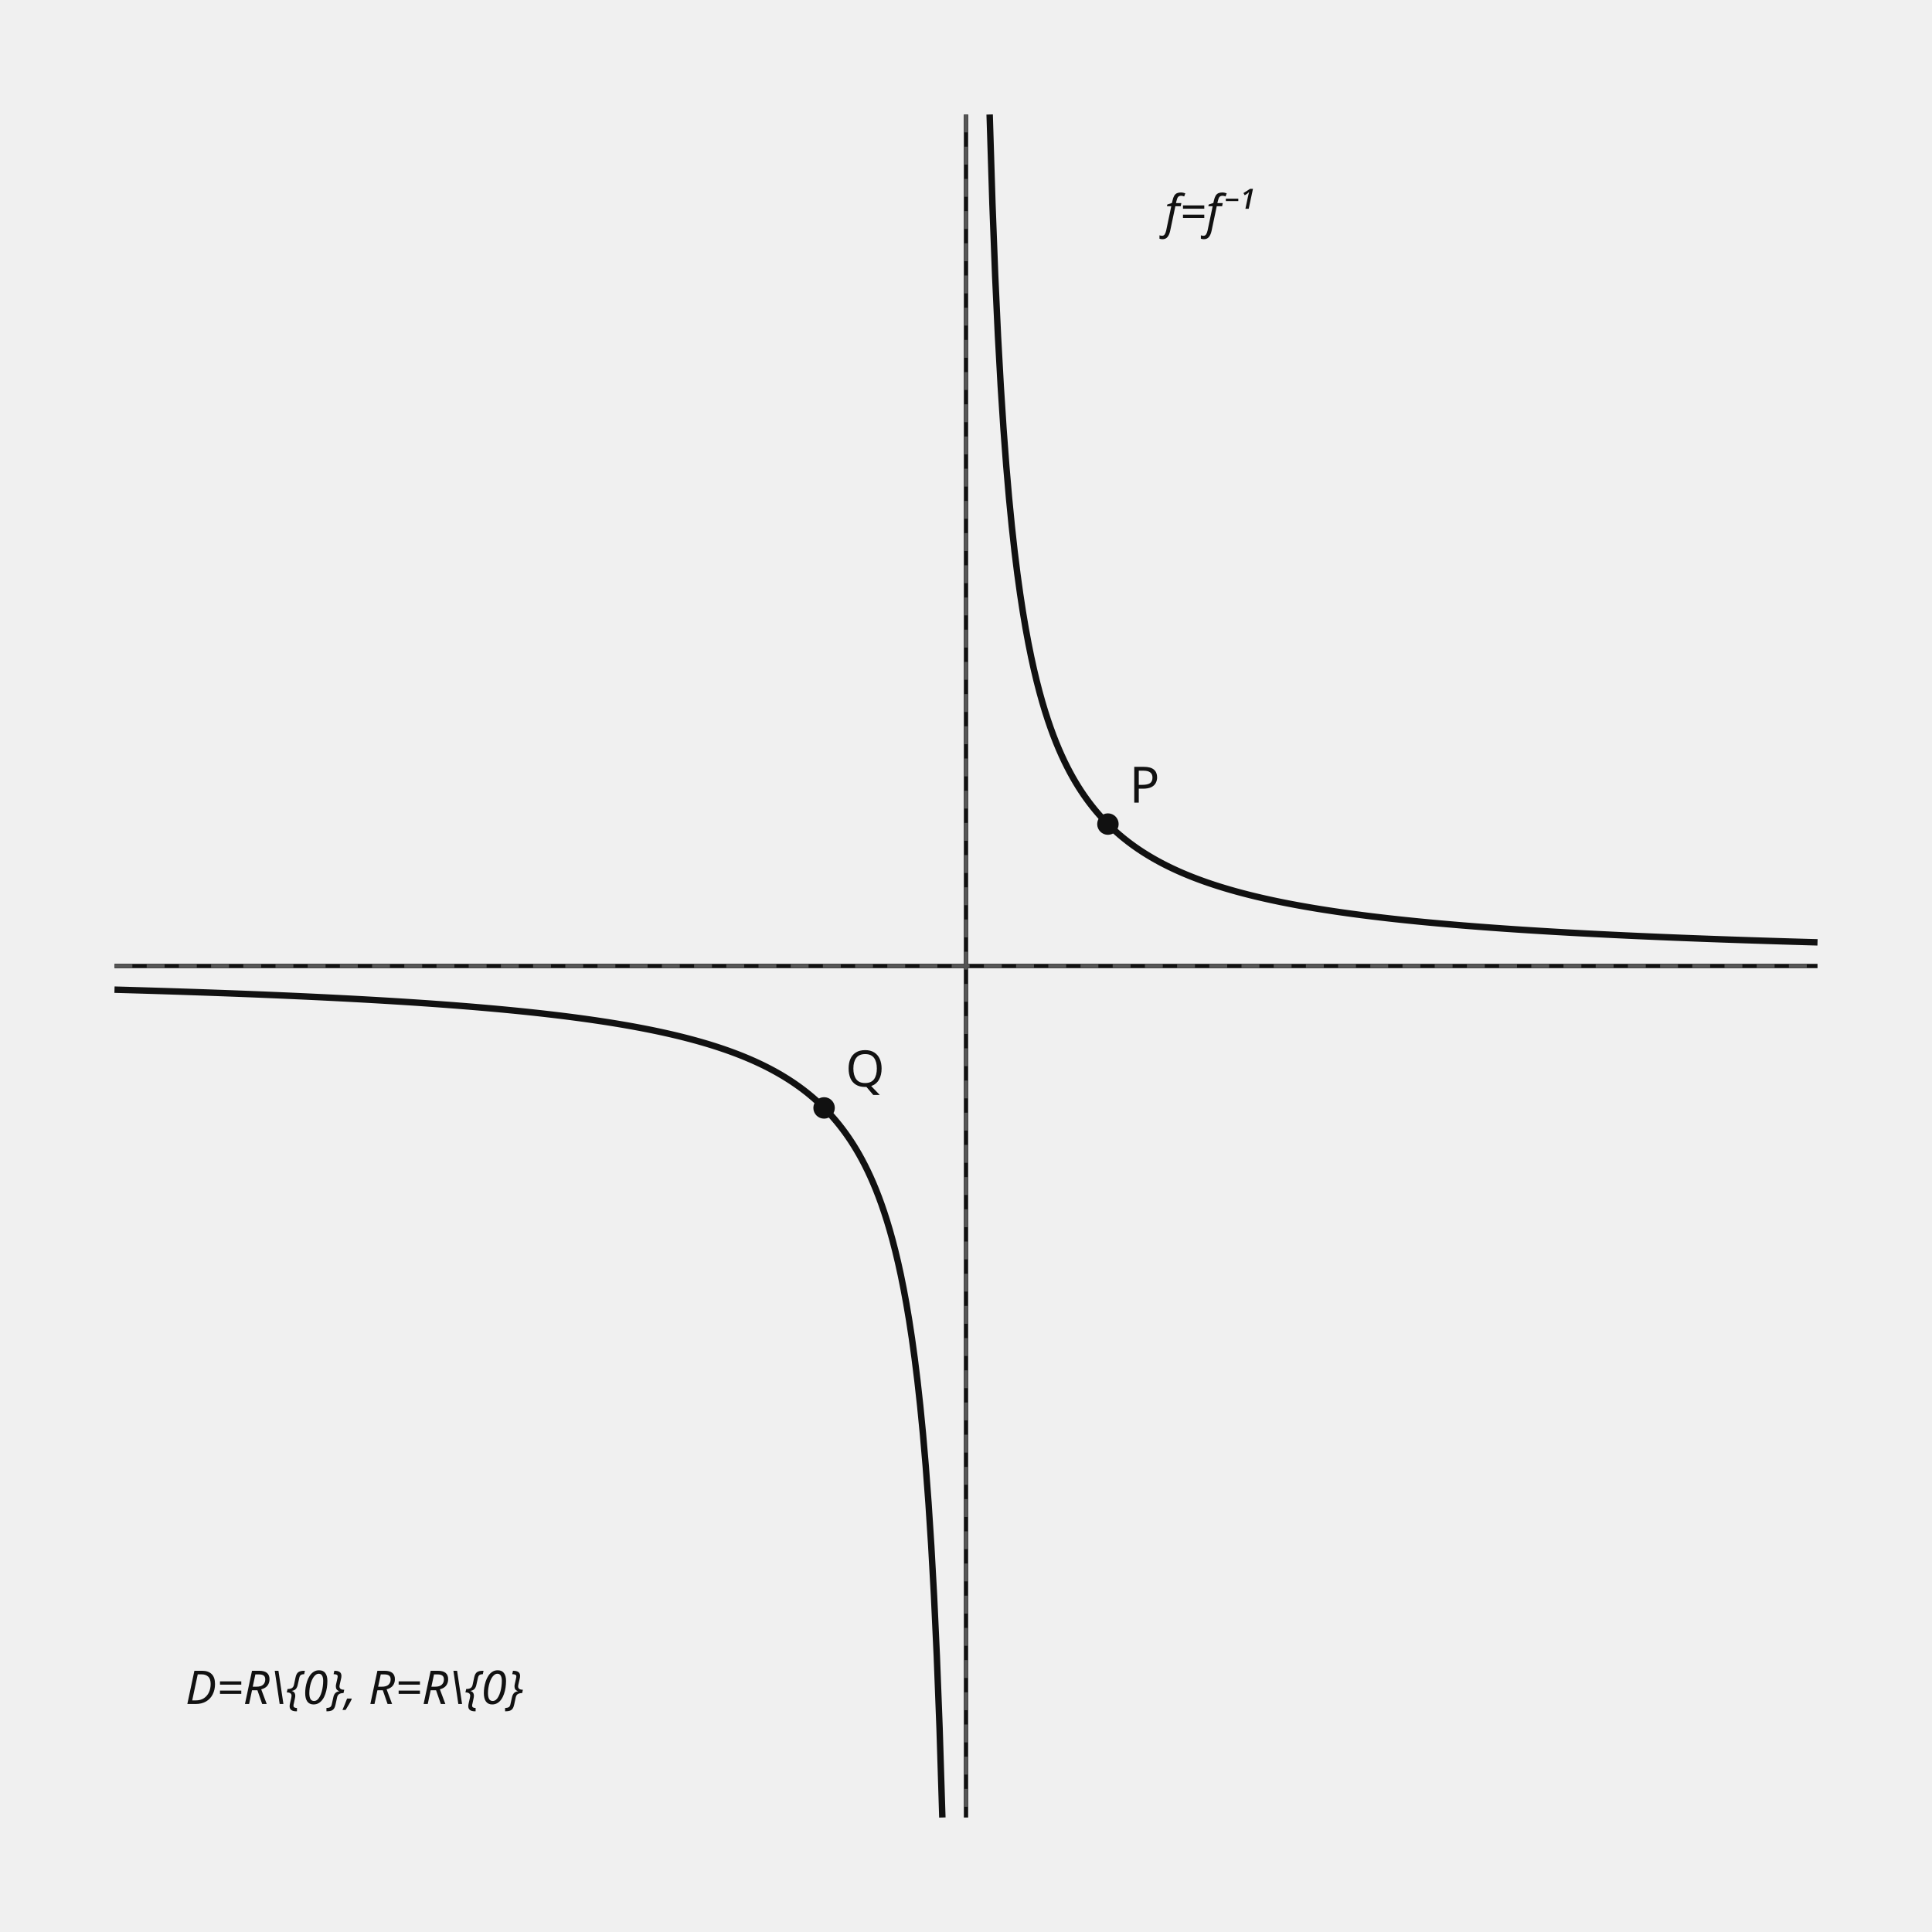
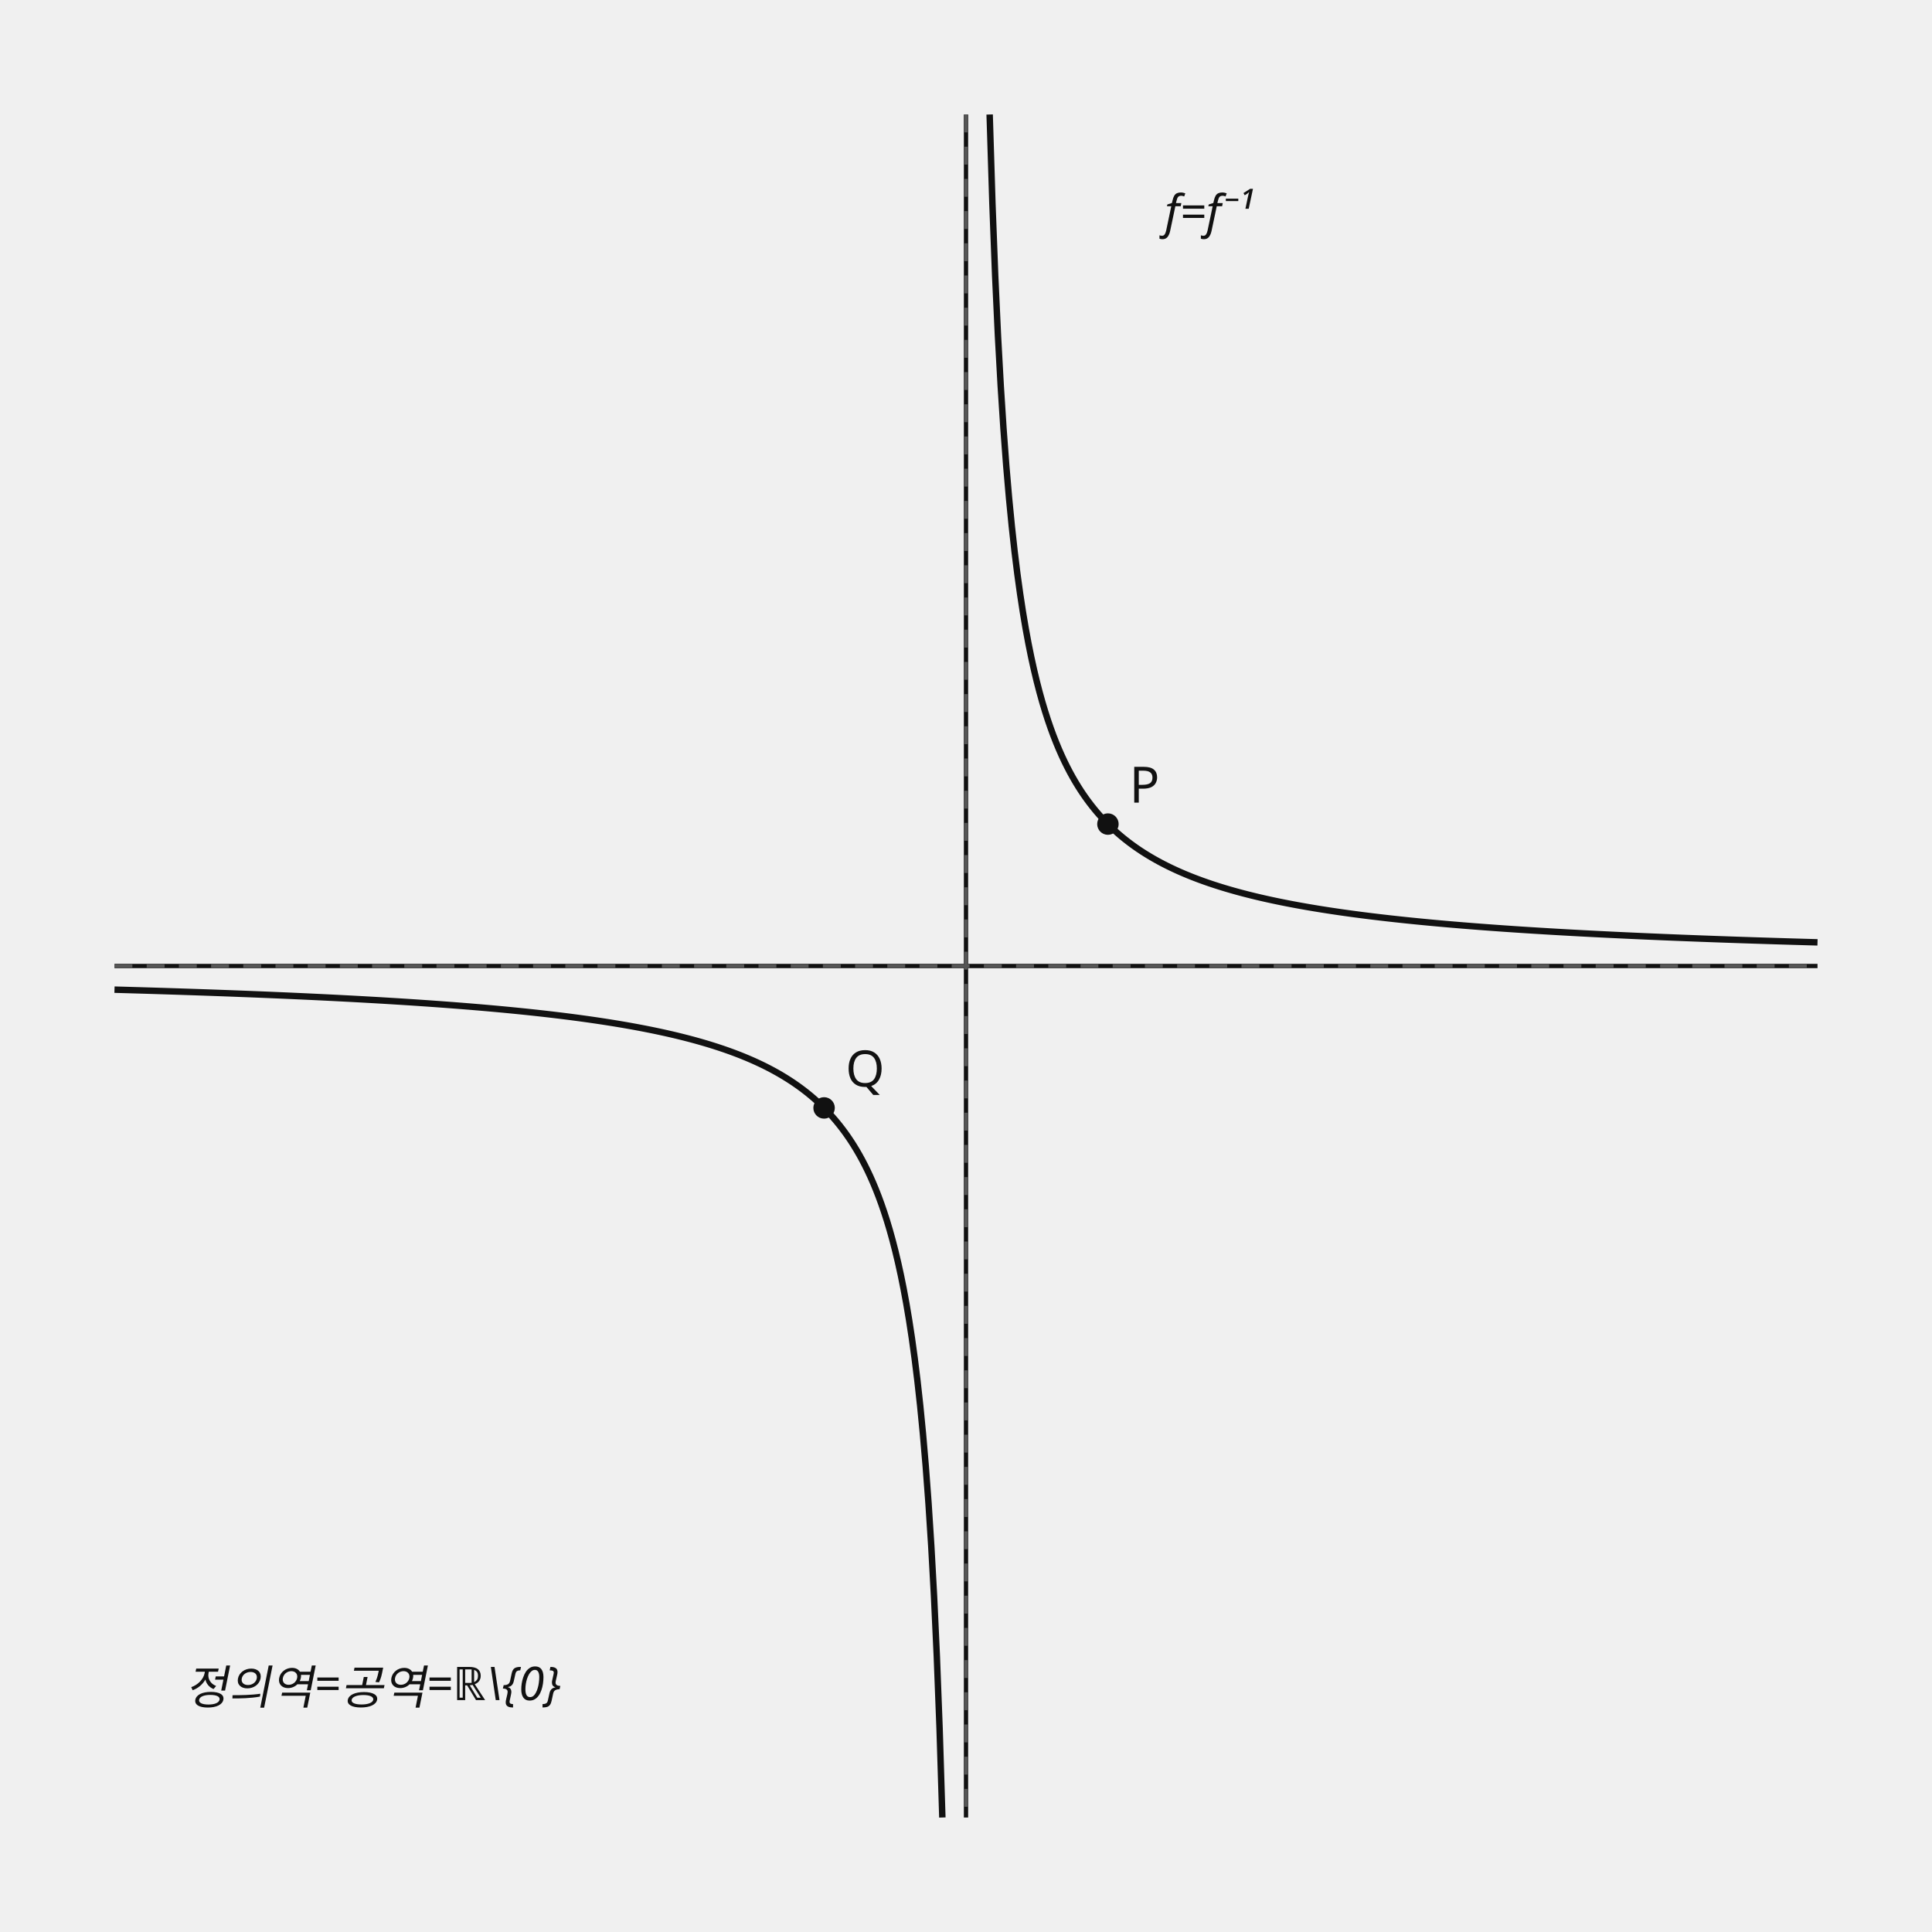
<svg xmlns="http://www.w3.org/2000/svg" data-graph-case="h1-25-palmas-2final-q14-reciprocal-domain-range" data-fact-hash="a506ee57b22402c6c3033eeca2972cda40853c414d5248dd96e80f5adf85854f" data-visual-provenance="reconstructed_from_independent_solution_facts" width="540" height="540" viewBox="0 0 540 540" role="img">
  <style>.axis{stroke:#111;stroke-width:1.2}.shape,.curve{fill:none;stroke:#111;stroke-width:1.8}.guide{fill:none;stroke:#555;stroke-width:1;stroke-dasharray:5 4}.point{fill:#111}.radius{fill:none;stroke:#1f4e79;stroke-width:1.5}.tangent{fill:none;stroke:#111;stroke-width:2.1}.perpendicular{fill:none;stroke:#555;stroke-width:1;stroke-dasharray:3 3}.right-angle{fill:none;stroke:#111;stroke-width:1.2}.center-point{fill:#1f4e79}.element-label,.annotation{font:13px sans-serif}.annotation{font-style:italic}text{font:14px sans-serif;fill:#111}.cell{fill:#fff;stroke:#111;stroke-width:1}.cell-text{text-anchor:middle;dominant-baseline:middle;font:13px sans-serif}</style>
  <line x1="270" y1="32" x2="270" y2="508" class="axis" />
  <line x1="32" y1="270" x2="508" y2="270" class="axis" />
  <line x1="270" y1="32" x2="270" y2="508" class="guide" />
  <line x1="32" y1="270" x2="508" y2="270" class="guide" />
  <polyline points="32,276.611 32.774,276.633 33.548,276.654 34.322,276.676 35.096,276.698 35.869,276.72 36.643,276.743 37.417,276.765 38.191,276.788 38.965,276.81 39.739,276.833 40.513,276.856 41.287,276.88 42.06,276.903 42.834,276.926 43.608,276.95 44.382,276.974 45.156,276.998 45.93,277.022 46.704,277.046 47.478,277.071 48.251,277.096 49.025,277.12 49.799,277.145 50.573,277.171 51.347,277.196 52.121,277.222 52.895,277.247 53.669,277.273 54.442,277.299 55.216,277.326 55.99,277.352 56.764,277.379 57.538,277.406 58.312,277.433 59.086,277.46 59.86,277.488 60.633,277.515 61.407,277.543 62.181,277.571 62.955,277.6 63.729,277.628 64.503,277.657 65.277,277.686 66.051,277.715 66.824,277.744 67.598,277.774 68.372,277.804 69.146,277.834 69.92,277.864 70.694,277.895 71.468,277.925 72.242,277.956 73.015,277.988 73.789,278.019 74.563,278.051 75.337,278.083 76.111,278.115 76.885,278.148 77.659,278.18 78.433,278.214 79.206,278.247 79.98,278.28 80.754,278.314 81.528,278.348 82.302,278.383 83.076,278.418 83.85,278.453 84.624,278.488 85.397,278.523 86.171,278.559 86.945,278.595 87.719,278.632 88.493,278.669 89.267,278.706 90.041,278.743 90.815,278.781 91.588,278.819 92.362,278.858 93.136,278.896 93.91,278.935 94.684,278.975 95.458,279.015 96.232,279.055 97.006,279.095 97.779,279.136 98.553,279.177 99.327,279.219 100.101,279.261 100.875,279.303 101.649,279.346 102.423,279.389 103.197,279.433 103.97,279.477 104.744,279.521 105.518,279.566 106.292,279.611 107.066,279.657 107.84,279.703 108.614,279.75 109.388,279.797 110.161,279.844 110.935,279.892 111.709,279.94 112.483,279.989 113.257,280.038 114.031,280.088 114.805,280.138 115.579,280.189 116.352,280.241 117.126,280.292 117.9,280.345 118.674,280.398 119.448,280.451 120.222,280.505 120.996,280.56 121.77,280.615 122.543,280.671 123.317,280.727 124.091,280.784 124.865,280.841 125.639,280.899 126.413,280.958 127.187,281.017 127.961,281.078 128.734,281.138 129.508,281.2 130.282,281.262 131.056,281.324 131.83,281.388 132.604,281.452 133.378,281.517 134.152,281.582 134.925,281.649 135.699,281.716 136.473,281.784 137.247,281.852 138.021,281.922 138.795,281.992 139.569,282.063 140.343,282.135 141.116,282.208 141.89,282.282 142.664,282.357 143.438,282.432 144.212,282.509 144.986,282.586 145.76,282.665 146.534,282.744 147.308,282.824 148.081,282.906 148.855,282.988 149.629,283.072 150.403,283.156 151.177,283.242 151.951,283.329 152.725,283.417 153.499,283.506 154.272,283.596 155.046,283.688 155.82,283.78 156.594,283.874 157.368,283.97 158.142,284.066 158.916,284.164 159.69,284.264 160.463,284.365 161.237,284.467 162.011,284.57 162.785,284.676 163.559,284.782 164.333,284.891 165.107,285 165.881,285.112 166.654,285.225 167.428,285.34 168.202,285.457 168.976,285.575 169.75,285.695 170.524,285.817 171.298,285.941 172.072,286.067 172.845,286.195 173.619,286.325 174.393,286.457 175.167,286.592 175.941,286.728 176.715,286.867 177.489,287.008 178.263,287.152 179.036,287.298 179.81,287.446 180.584,287.597 181.358,287.751 182.132,287.907 182.906,288.066 183.68,288.228 184.454,288.393 185.227,288.561 186.001,288.732 186.775,288.906 187.549,289.083 188.323,289.264 189.097,289.448 189.871,289.636 190.645,289.828 191.418,290.023 192.192,290.222 192.966,290.425 193.74,290.633 194.514,290.844 195.288,291.06 196.062,291.281 196.836,291.506 197.609,291.735 198.383,291.97 199.157,292.21 199.931,292.456 200.705,292.706 201.479,292.963 202.253,293.225 203.027,293.494 203.8,293.768 204.574,294.049 205.348,294.337 206.122,294.632 206.896,294.934 207.67,295.244 208.444,295.561 209.218,295.887 209.991,296.22 210.765,296.563 211.539,296.915 212.313,297.276 213.087,297.646 213.861,298.028 214.635,298.419 215.409,298.822 216.182,299.237 216.956,299.663 217.73,300.102 218.504,300.555 219.278,301.021 220.052,301.502 220.826,301.997 221.6,302.509 222.373,303.037 223.147,303.583 223.921,304.147 224.695,304.73 225.469,305.334 226.243,305.959 227.017,306.606 227.791,307.277 228.564,307.973 229.338,308.696 230.112,309.447 230.886,310.227 231.66,311.039 232.434,311.885 233.208,312.766 233.982,313.684 234.755,314.644 235.529,315.646 236.303,316.694 237.077,317.792 237.851,318.942 238.625,320.149 239.399,321.418 240.173,322.752 240.946,324.157 241.72,325.639 242.494,327.204 243.268,328.86 244.042,330.615 244.816,332.478 245.59,334.458 246.364,336.569 247.137,338.822 247.911,341.233 248.685,343.819 249.459,346.601 250.233,349.6 251.007,352.843 251.781,356.362 252.555,360.193 253.328,364.379 254.102,368.973 254.876,374.038 255.65,379.649 256.424,385.899 257.198,392.905 257.972,400.812 258.746,409.807 259.519,420.131 260.293,432.1 261.067,446.143 261.841,462.851 262.615,483.06 263.389,508" class="curve" />
  <polyline points="276.611,32 277.385,56.941 278.159,77.149 278.933,93.857 279.707,107.9 280.481,119.869 281.254,130.193 282.028,139.188 282.802,147.095 283.576,154.101 284.35,160.351 285.124,165.962 285.898,171.027 286.672,175.621 287.445,179.807 288.219,183.638 288.993,187.157 289.767,190.4 290.541,193.399 291.315,196.181 292.089,198.767 292.863,201.178 293.636,203.431 294.41,205.542 295.184,207.522 295.958,209.385 296.732,211.14 297.506,212.796 298.28,214.361 299.054,215.843 299.827,217.248 300.601,218.582 301.375,219.851 302.149,221.058 302.923,222.208 303.697,223.306 304.471,224.354 305.245,225.356 306.018,226.316 306.792,227.234 307.566,228.115 308.34,228.961 309.114,229.773 309.888,230.553 310.662,231.304 311.436,232.027 312.209,232.723 312.983,233.394 313.757,234.041 314.531,234.666 315.305,235.27 316.079,235.853 316.853,236.417 317.627,236.963 318.4,237.491 319.174,238.003 319.948,238.498 320.722,238.979 321.496,239.445 322.27,239.898 323.044,240.337 323.818,240.763 324.591,241.178 325.365,241.581 326.139,241.972 326.913,242.354 327.687,242.724 328.461,243.085 329.235,243.437 330.009,243.78 330.782,244.113 331.556,244.439 332.33,244.756 333.104,245.066 333.878,245.368 334.652,245.663 335.426,245.951 336.2,246.232 336.973,246.506 337.747,246.775 338.521,247.037 339.295,247.294 340.069,247.544 340.843,247.79 341.617,248.03 342.391,248.265 343.164,248.494 343.938,248.72 344.712,248.94 345.486,249.156 346.26,249.367 347.034,249.575 347.808,249.778 348.582,249.977 349.355,250.172 350.129,250.364 350.903,250.552 351.677,250.736 352.451,250.917 353.225,251.094 353.999,251.268 354.773,251.439 355.546,251.607 356.32,251.772 357.094,251.934 357.868,252.093 358.642,252.249 359.416,252.403 360.19,252.554 360.964,252.702 361.737,252.848 362.511,252.992 363.285,253.133 364.059,253.272 364.833,253.408 365.607,253.543 366.381,253.675 367.155,253.805 367.928,253.933 368.702,254.059 369.476,254.183 370.25,254.305 371.024,254.425 371.798,254.543 372.572,254.66 373.346,254.775 374.119,254.888 374.893,255 375.667,255.109 376.441,255.218 377.215,255.324 377.989,255.43 378.763,255.533 379.537,255.635 380.31,255.736 381.084,255.836 381.858,255.934 382.632,256.03 383.406,256.126 384.18,256.22 384.954,256.312 385.728,256.404 386.501,256.494 387.275,256.583 388.049,256.671 388.823,256.758 389.597,256.844 390.371,256.928 391.145,257.012 391.919,257.094 392.692,257.176 393.466,257.256 394.24,257.335 395.014,257.414 395.788,257.491 396.562,257.568 397.336,257.643 398.11,257.718 398.884,257.792 399.657,257.865 400.431,257.937 401.205,258.008 401.979,258.078 402.753,258.148 403.527,258.216 404.301,258.284 405.075,258.351 405.848,258.418 406.622,258.483 407.396,258.548 408.17,258.612 408.944,258.676 409.718,258.738 410.492,258.8 411.266,258.862 412.039,258.922 412.813,258.983 413.587,259.042 414.361,259.101 415.135,259.159 415.909,259.216 416.683,259.273 417.457,259.329 418.23,259.385 419.004,259.44 419.778,259.495 420.552,259.549 421.326,259.602 422.1,259.655 422.874,259.708 423.648,259.759 424.421,259.811 425.195,259.862 425.969,259.912 426.743,259.962 427.517,260.011 428.291,260.06 429.065,260.108 429.839,260.156 430.612,260.203 431.386,260.25 432.16,260.297 432.934,260.343 433.708,260.389 434.482,260.434 435.256,260.479 436.03,260.523 436.803,260.567 437.577,260.611 438.351,260.654 439.125,260.697 439.899,260.739 440.673,260.781 441.447,260.823 442.221,260.864 442.994,260.905 443.768,260.945 444.542,260.985 445.316,261.025 446.09,261.065 446.864,261.104 447.638,261.142 448.412,261.181 449.185,261.219 449.959,261.257 450.733,261.294 451.507,261.331 452.281,261.368 453.055,261.405 453.829,261.441 454.603,261.477 455.376,261.512 456.15,261.547 456.924,261.582 457.698,261.617 458.472,261.652 459.246,261.686 460.02,261.72 460.794,261.753 461.567,261.786 462.341,261.82 463.115,261.852 463.889,261.885 464.663,261.917 465.437,261.949 466.211,261.981 466.985,262.012 467.758,262.044 468.532,262.075 469.306,262.105 470.08,262.136 470.854,262.166 471.628,262.196 472.402,262.226 473.176,262.256 473.949,262.285 474.723,262.314 475.497,262.343 476.271,262.372 477.045,262.4 477.819,262.429 478.593,262.457 479.367,262.485 480.14,262.512 480.914,262.54 481.688,262.567 482.462,262.594 483.236,262.621 484.01,262.648 484.784,262.674 485.558,262.701 486.331,262.727 487.105,262.753 487.879,262.778 488.653,262.804 489.427,262.829 490.201,262.855 490.975,262.88 491.749,262.904 492.522,262.929 493.296,262.954 494.07,262.978 494.844,263.002 495.618,263.026 496.392,263.05 497.166,263.074 497.94,263.097 498.713,263.12 499.487,263.144 500.261,263.167 501.035,263.19 501.809,263.212 502.583,263.235 503.357,263.257 504.131,263.28 504.904,263.302 505.678,263.324 506.452,263.346 507.226,263.367 508,263.389" class="curve" />
  <circle cx="309.667" cy="230.333" r="3" class="point" />
  <text x="315.667" y="224.333">P</text>
  <circle cx="230.333" cy="309.667" r="3" class="point" />
  <text x="236.333" y="303.667">Q</text>
  <text x="325.533" y="63.733" class="annotation">f=f⁻¹</text>
-   <text x="51.833" y="476.267" class="annotation">D=R\{0}, R=R\{0}</text>
+   <text x="51.833" y="476.267" class="annotation">정의역=공역=ℝ\{0}</text>
</svg>
